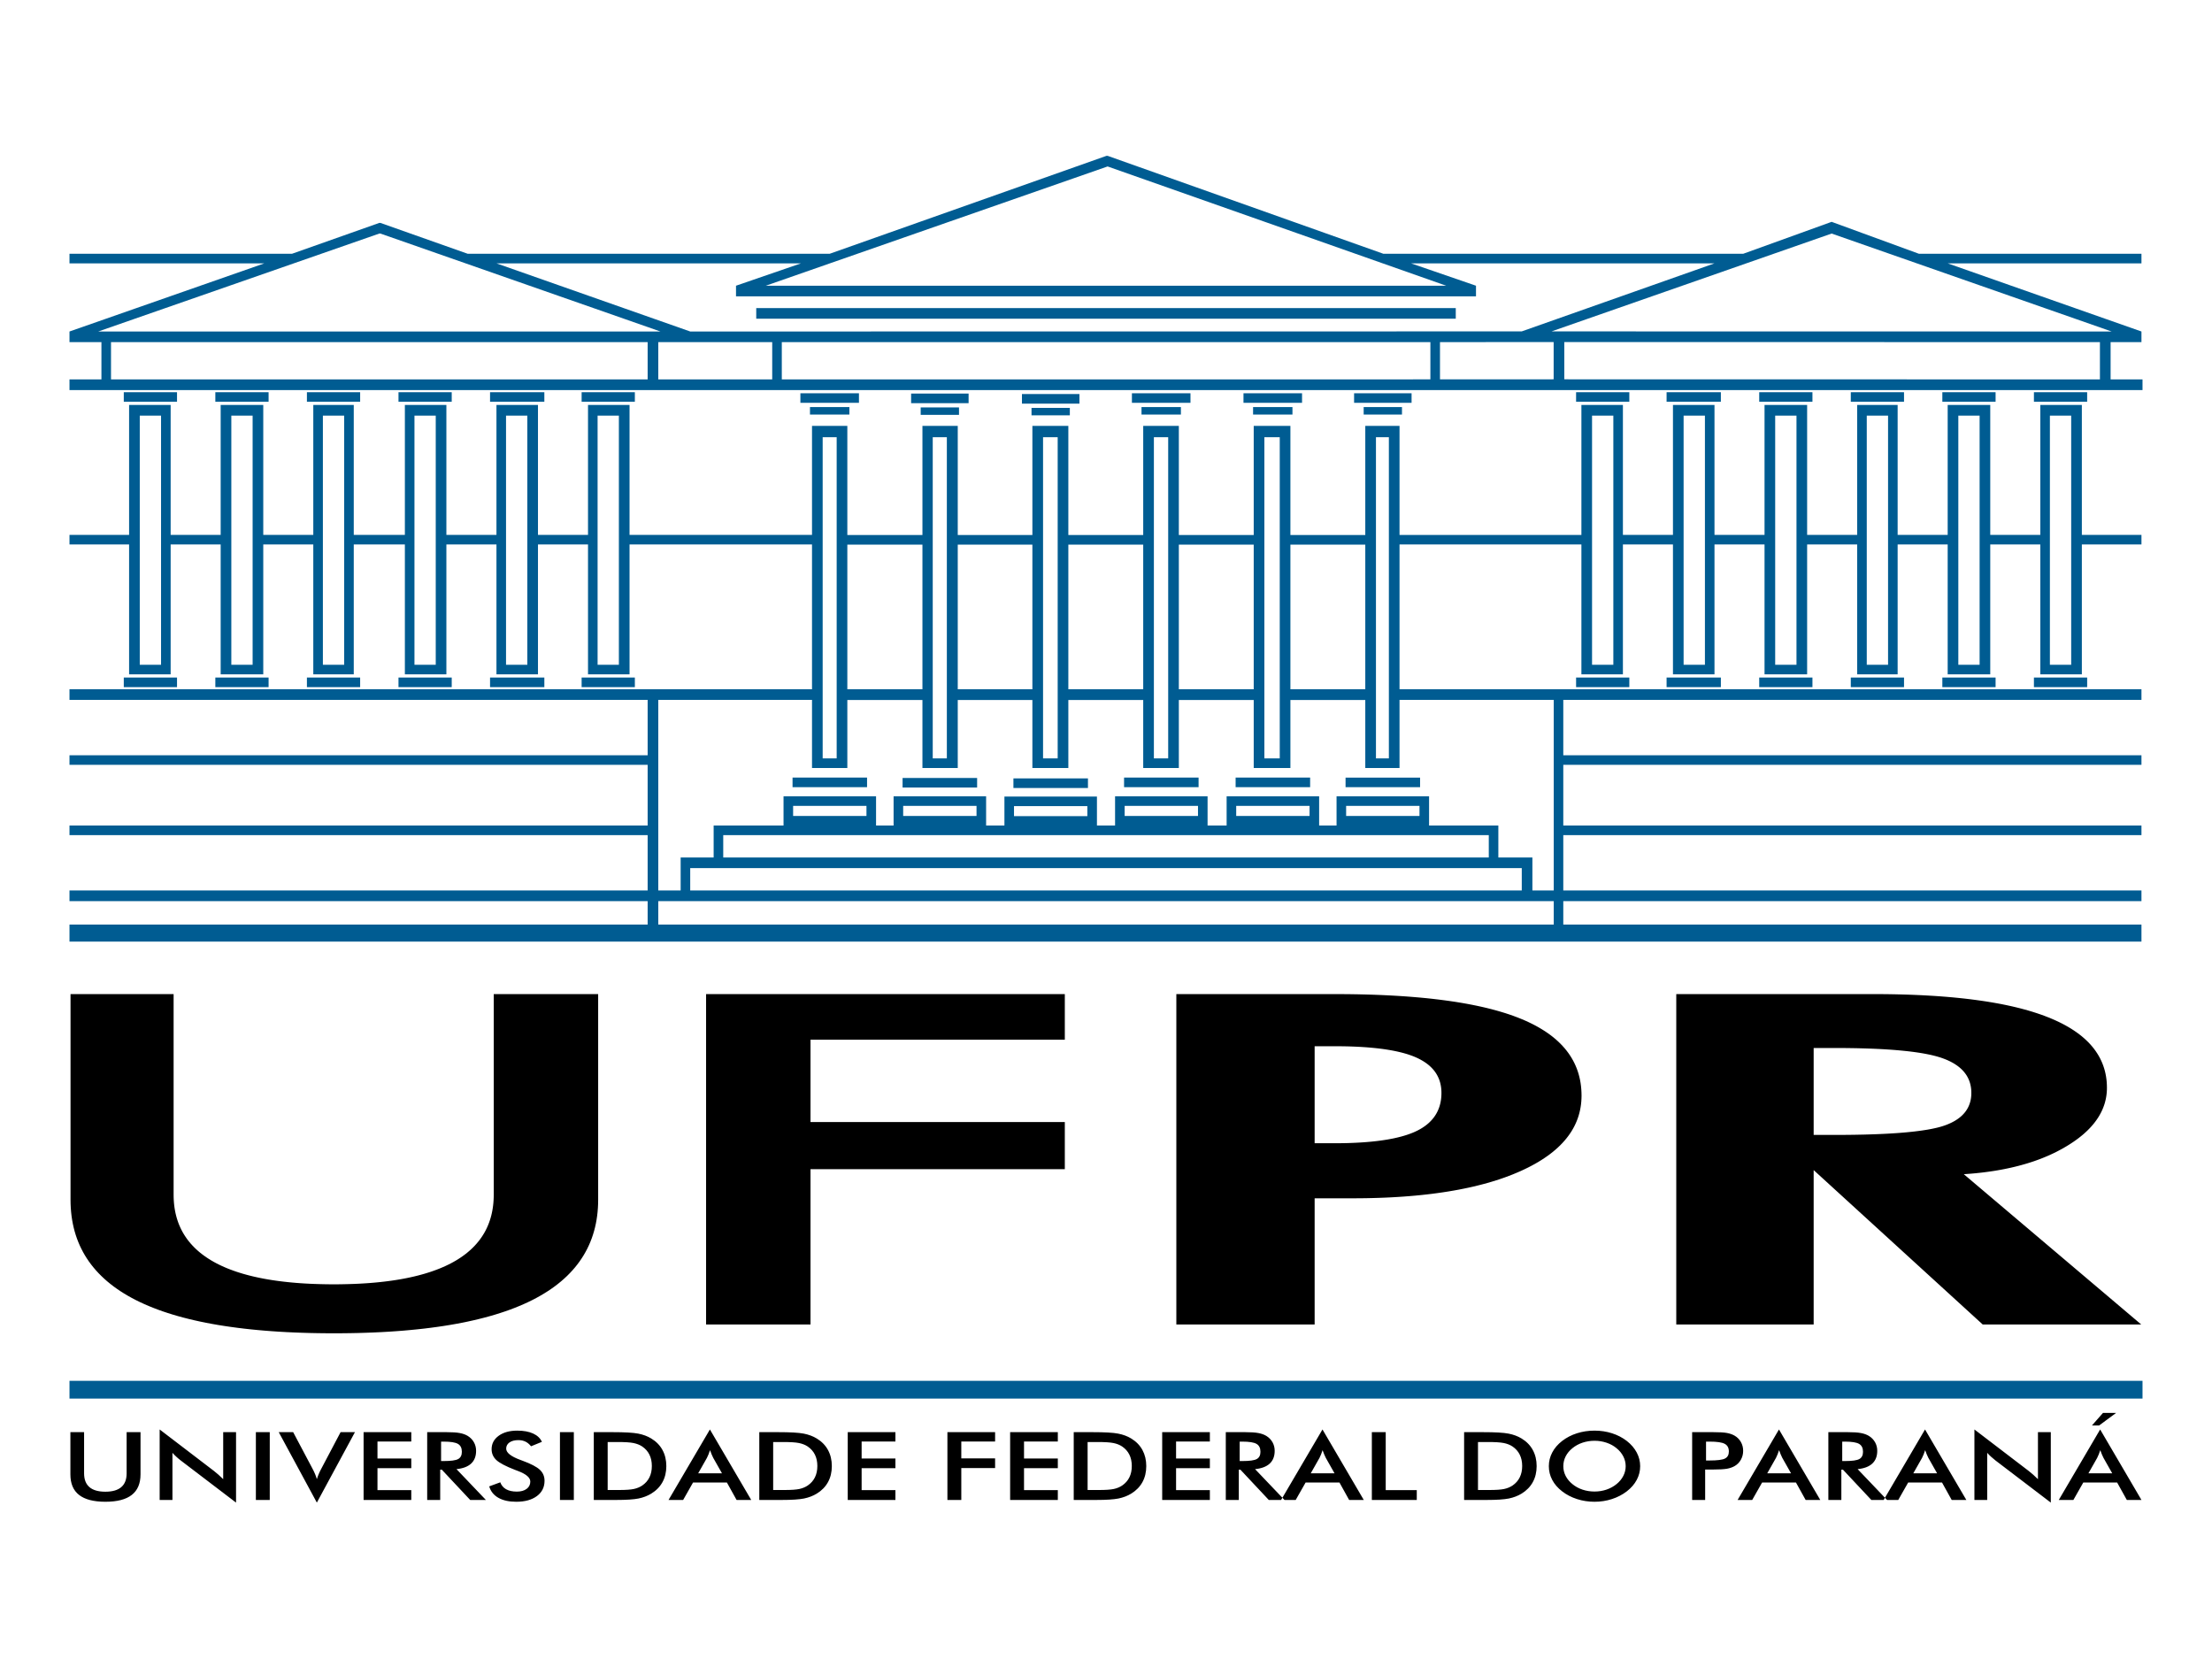
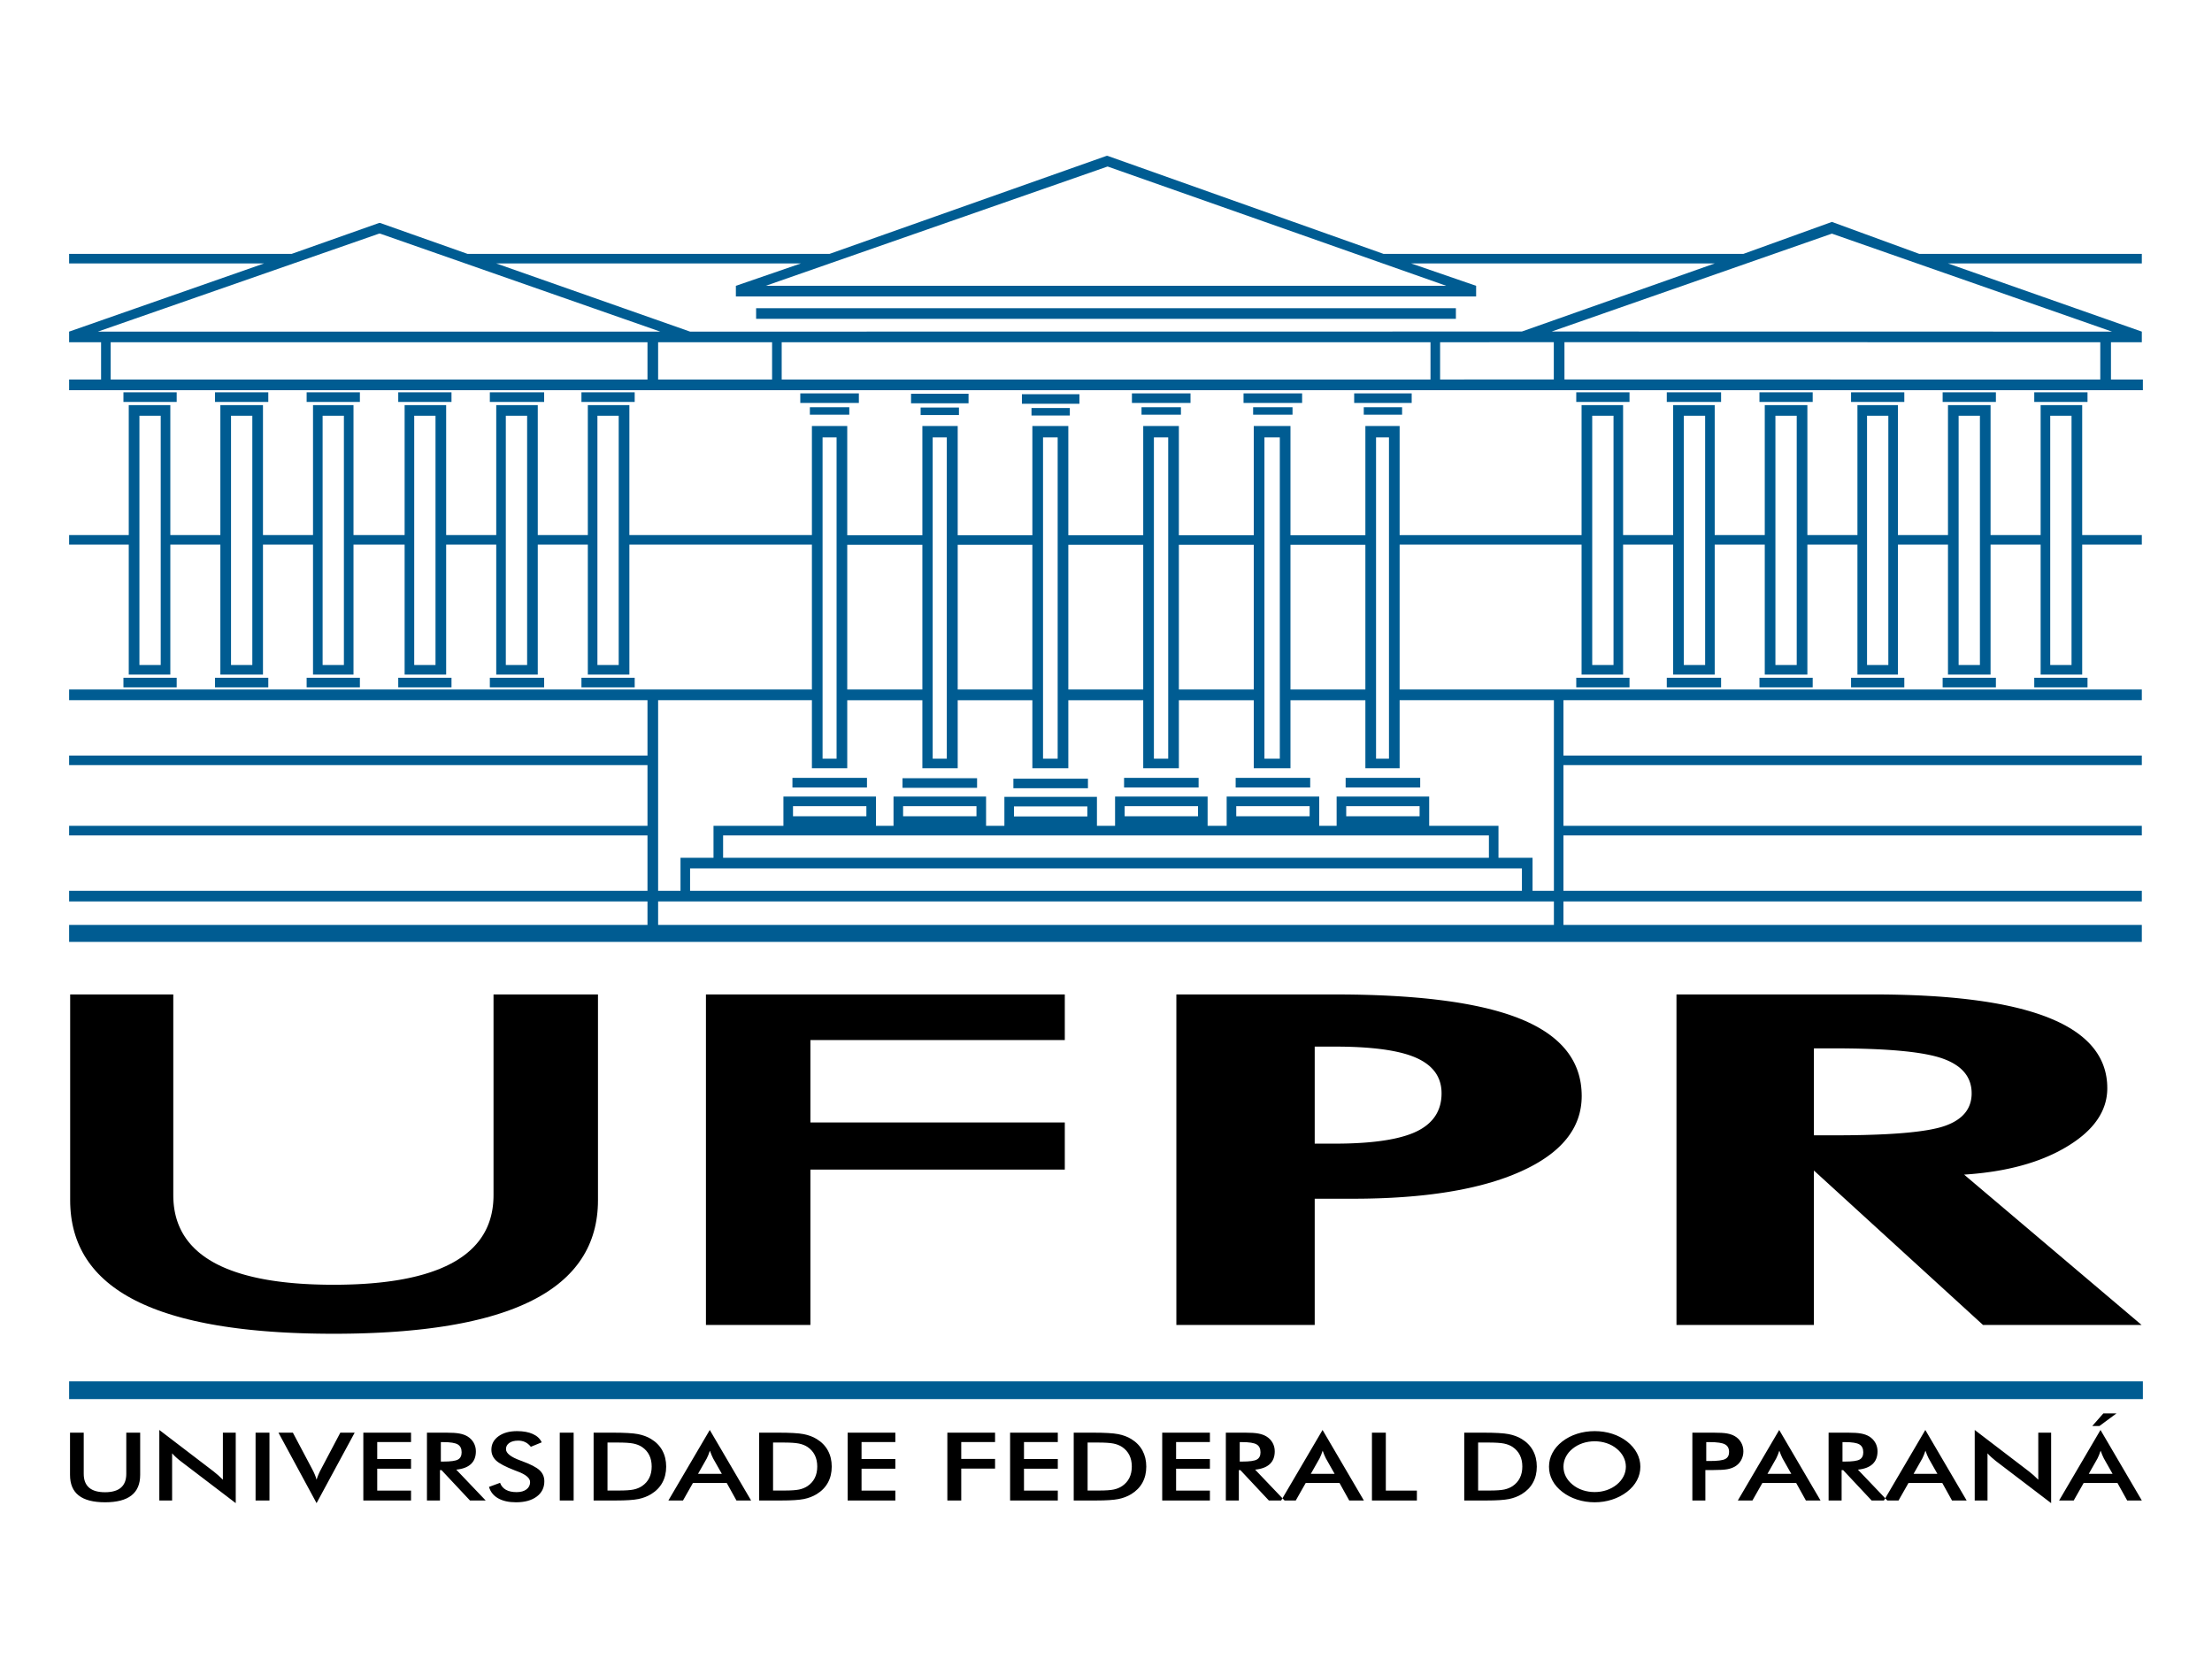
- <svg xmlns="http://www.w3.org/2000/svg" width="1890" height="1417" viewBox="0 0 1890 1417.5" shape-rendering="geometricPrecision" image-rendering="optimizeQuality" fill-rule="evenodd">
+ <svg xmlns="http://www.w3.org/2000/svg" viewBox="0 0 1890 1417.5" shape-rendering="geometricPrecision" image-rendering="optimizeQuality" fill-rule="evenodd">
  <path d="M1549.86 970.05h17.69l4.41-.01 4.31-.02 4.22-.04 4.12-.05 4.03-.08 3.94-.08 3.84-.11 3.74-.12 3.65-.13 3.56-.15 3.46-.16 3.37-.18 3.27-.2 3.18-.21 3.09-.23 2.99-.24 2.89-.26 2.8-.28 2.71-.29 2.61-.31 2.52-.32 2.42-.34 2.32-.35 2.24-.36 2.13-.39 2.05-.4 1.95-.42 1.86-.42 1.75-.45 1.67-.46 1.57-.48 1.48-.49 1.4-.51 1.37-.54 1.31-.56 1.28-.58 1.23-.6 1.18-.63 1.15-.65 1.09-.68 1.05-.69 1.01-.72.96-.74.93-.77.87-.79.83-.82.78-.83.74-.86.7-.88.65-.91.6-.93.56-.95.52-.97.47-1 .43-1.02.38-1.05.34-1.07.3-1.09.24-1.11.21-1.14.15-1.16.12-1.19.07-1.2.01-1.23-.02-1.29-.07-1.27-.12-1.24-.17-1.22-.22-1.2-.26-1.17-.31-1.15-.37-1.13-.4-1.11-.46-1.07-.51-1.06-.54-1.03-.6-1.01-.65-.98-.7-.96-.75-.94-.79-.92-.84-.89-.89-.87-.93-.84-.99-.82-1.03-.8-1.09-.77-1.13-.75-1.17-.73-1.23-.7-1.27-.68-1.32-.66-1.37-.63-1.42-.61-1.47-.58-1.51-.56-1.58-.55-1.66-.51-1.75-.52-1.83-.48-1.92-.48-2.01-.45-2.08-.43-2.17-.42-2.27-.41-2.34-.38-2.42-.37-2.51-.35-2.6-.33-2.68-.32-2.77-.29-2.84-.28-2.94-.27-3.01-.25-3.11-.23-3.18-.21-3.27-.2-3.36-.18-3.44-.16-3.52-.14-3.61-.13-3.69-.11-3.78-.1-3.86-.07-3.94-.06-4.03-.05-4.11-.02-4.2-.01h-17.69v74.3zm237.84 248.36l9.48-10.77h11.22l-14.57 10.77h-6.13zm29.83 63.65l-8.29-14.93h-28.91l-8.48 14.93h-12.48l35.36-60.25 35.31 60.25h-12.51zm-32.82-22.77h20.34l-7.47-13.21-1.35-2.92-1.39-3.66-1.28 3.55-1.36 3.03-7.49 13.21zm-97.45 22.77v-60.25l46.37 35.43 3.85 3.2 4.09 3.86v-40.19h10.98v60.21l-47.33-36.06-3.66-3.09c-1.2-1.09-2.32-2.21-3.37-3.4v40.29h-10.93zm-19.41 0l-8.29-14.93h-28.91l-8.48 14.93h-12.48l35.36-60.25 35.31 60.25h-12.51zm-32.83-22.77h20.35l-7.47-13.21-1.35-2.92-1.39-3.66-1.28 3.55-1.36 3.03-7.5 13.21zm-61.49-3.15v25.92h-11.11v-57.95h16.54c4.86 0 8.64.25 11.31.76 2.67.5 4.95 1.32 6.86 2.48 2.26 1.41 4 3.22 5.24 5.43 1.23 2.22 1.84 4.64 1.84 7.28 0 4.64-1.41 8.27-4.24 10.91-2.83 2.62-7.01 4.2-12.53 4.73l25.15 26.36h-13.42l-24.29-25.92h-1.35zm.75-7.33h2.15c6.28 0 10.45-.58 12.51-1.75 2.06-1.16 3.1-3.21 3.1-6.17 0-3.19-1.11-5.43-3.32-6.74s-6.31-1.96-12.29-1.96h-2.15v16.62zm-31.27 33.25l-8.29-14.93h-28.91l-8.48 14.93h-12.48l35.36-60.25 35.31 60.25h-12.51zm-32.83-22.77h20.35l-7.48-13.21a50.51 50.51 0 0 1-1.34-2.92c-.46-1.1-.93-2.31-1.4-3.66-.4 1.27-.81 2.46-1.28 3.55-.44 1.1-.9 2.09-1.36 3.03l-7.49 13.21zm-53.06-3.24v26.01H1446v-57.95h17.96c5.31 0 9.23.22 11.75.69 2.5.46 4.7 1.23 6.55 2.29a14.48 14.48 0 0 1 5.4 5.42c1.29 2.29 1.94 4.8 1.94 7.55s-.65 5.27-1.94 7.6-3.1 4.15-5.4 5.46c-1.85 1.05-4.05 1.81-6.55 2.26-2.52.44-6.44.67-11.75.67h-2.35-4.49zm.75-7.72h3.04c6.59 0 10.99-.56 13.18-1.7 2.19-1.13 3.29-3.13 3.29-6.01 0-3.09-1.18-5.27-3.52-6.52-2.34-1.28-6.66-1.91-12.95-1.91h-3.04v16.14zm-56.3 4.87c0 4.12-.97 8.01-2.92 11.67-1.95 3.67-4.78 6.95-8.51 9.83-3.76 2.87-8 5.08-12.72 6.6-4.71 1.53-9.67 2.3-14.86 2.3-5.26 0-10.26-.77-15.03-2.32-4.78-1.55-8.99-3.73-12.65-6.58-3.73-2.88-6.55-6.14-8.47-9.78-1.93-3.64-2.9-7.54-2.9-11.72 0-4.15.97-8.06 2.9-11.71 1.92-3.68 4.74-6.97 8.47-9.87 3.73-2.87 7.95-5.06 12.67-6.56 4.71-1.5 9.72-2.26 15.01-2.26 5.26 0 10.23.76 14.94 2.26s8.91 3.69 12.64 6.56c3.73 2.93 6.56 6.24 8.51 9.92 1.95 3.69 2.92 7.57 2.92 11.66zm-12.38 0a18.15 18.15 0 0 0-2.03-8.35c-1.34-2.64-3.27-4.98-5.8-7.04-2.45-2.04-5.31-3.6-8.55-4.69-3.25-1.09-6.65-1.65-10.25-1.65-3.59 0-7.01.55-10.24 1.62-3.24 1.09-6.13 2.65-8.65 4.72-2.52 2.03-4.46 4.36-5.79 6.99-1.33 2.65-2 5.45-2 8.4 0 2.94.67 5.71 2 8.33 1.33 2.6 3.27 4.94 5.79 6.99 2.52 2.07 5.39 3.64 8.63 4.72 3.22 1.08 6.63 1.62 10.26 1.62 3.56 0 6.95-.54 10.15-1.62s6.1-2.65 8.65-4.72c2.53-2.05 4.46-4.39 5.8-7.02a17.89 17.89 0 0 0 2.03-8.3zm-138.1 28.86v-57.95h16c10.42 0 17.74.42 21.98 1.25s7.95 2.22 11.15 4.17c4.22 2.56 7.42 5.85 9.6 9.86 2.18 4.02 3.27 8.59 3.27 13.73 0 5.15-1.09 9.71-3.27 13.68-2.18 3.98-5.38 7.25-9.6 9.84-3.2 1.95-6.83 3.34-10.89 4.18-4.09.82-10.43 1.24-19.04 1.24h-3.2-16zm11.86-8.51h9.98c5.48 0 9.6-.29 12.34-.86 2.74-.59 5.13-1.58 7.17-2.94 2.76-1.88 4.82-4.2 6.19-6.98 1.38-2.79 2.09-6.03 2.09-9.73 0-3.69-.71-6.93-2.09-9.72-1.37-2.78-3.43-5.1-6.19-6.98-2.06-1.37-4.55-2.35-7.4-2.93-2.88-.59-7.4-.87-13.51-.87h-4.29-4.29v41.01zm-90.72 8.51v-57.95h11.86v49.52h26.54v8.43h-38.4zm-19.41 0l-8.29-14.93h-28.91l-8.48 14.93h-12.48l35.37-60.25 35.3 60.25h-12.51zm-32.82-22.77h20.34l-7.47-13.21c-.43-.85-.89-1.82-1.35-2.92s-.93-2.31-1.4-3.66c-.4 1.27-.81 2.46-1.27 3.55-.44 1.1-.9 2.09-1.36 3.03l-7.49 13.21zm-61.49-3.15v25.92h-11.12v-57.95h16.55c4.85 0 8.63.25 11.3.76 2.67.5 4.95 1.32 6.86 2.48 2.26 1.41 4 3.22 5.25 5.43 1.22 2.22 1.83 4.64 1.83 7.28 0 4.64-1.41 8.27-4.23 10.91-2.83 2.62-7.02 4.2-12.54 4.73l25.15 26.36h-13.42l-24.29-25.92h-1.34zm.75-7.33h2.14c6.28 0 10.45-.58 12.51-1.75 2.06-1.16 3.1-3.21 3.1-6.17 0-3.19-1.11-5.43-3.32-6.74s-6.31-1.96-12.29-1.96h-2.14v16.62zm-66.23 33.25v-57.95h40.75v8h-28.89v14.52h28.89v8.27h-28.89v18.73h28.89v8.43h-40.75zm-75.61 0v-57.95h16c10.42 0 17.75.42 21.98 1.25 4.25.83 7.96 2.22 11.16 4.17 4.21 2.56 7.42 5.85 9.6 9.86 2.17 4.02 3.26 8.59 3.26 13.73 0 5.15-1.09 9.71-3.26 13.68-2.18 3.98-5.39 7.25-9.6 9.84-3.2 1.95-6.83 3.34-10.9 4.18-4.09.82-10.42 1.24-19.04 1.24h-3.2-16zm11.86-8.51h9.98c5.48 0 9.61-.29 12.35-.86 2.74-.59 5.12-1.58 7.16-2.94 2.76-1.88 4.82-4.2 6.2-6.98 1.38-2.79 2.08-6.03 2.08-9.73 0-3.69-.7-6.93-2.08-9.72-1.38-2.78-3.44-5.1-6.2-6.98-2.06-1.37-4.54-2.35-7.4-2.93-2.88-.59-7.39-.87-13.5-.87h-4.29-4.3v41.01zm-66.22 8.51v-57.95h40.76v8h-28.89v14.52h28.89v8.27h-28.89v18.73h28.89v8.43h-40.76zm-53.61 0v-57.95h40.76v8h-28.89v14.44h28.89v8.27h-28.89v27.24h-11.87zm-85.19 0v-57.95h40.75v8h-28.88v14.52h28.88v8.27h-28.88v18.73h28.88v8.43h-40.75zm-75.6 0v-57.95h16c10.42 0 17.74.42 21.98 1.25s7.95 2.22 11.14 4.17c4.23 2.56 7.43 5.85 9.61 9.86 2.18 4.02 3.27 8.59 3.27 13.73 0 5.15-1.09 9.71-3.27 13.68-2.18 3.98-5.38 7.25-9.61 9.84-3.19 1.95-6.82 3.34-10.89 4.18-4.09.82-10.42 1.24-19.03 1.24h-3.2-16zm11.86-8.51h9.98c5.48 0 9.6-.29 12.34-.86 2.74-.59 5.12-1.58 7.16-2.94 2.76-1.88 4.82-4.2 6.2-6.98 1.38-2.79 2.08-6.03 2.08-9.73 0-3.69-.7-6.93-2.08-9.72-1.38-2.78-3.44-5.1-6.2-6.98-2.05-1.37-4.54-2.35-7.4-2.93-2.88-.59-7.39-.87-13.5-.87h-4.29-4.29v41.01zm-31.27 8.51l-8.29-14.93h-28.92l-8.47 14.93h-12.48l35.36-60.25 35.31 60.25h-12.51zm-32.83-22.77h20.35l-7.48-13.21a50.51 50.51 0 0 1-1.34-2.92 57.21 57.21 0 0 1-1.4-3.66c-.41 1.27-.82 2.46-1.28 3.55-.44 1.1-.9 2.09-1.36 3.03l-7.49 13.21zm-89.22 22.77v-57.95h16c10.42 0 17.74.42 21.98 1.25s7.95 2.22 11.15 4.17c4.22 2.56 7.43 5.85 9.6 9.86 2.18 4.02 3.27 8.59 3.27 13.73 0 5.15-1.09 9.71-3.27 13.68-2.17 3.98-5.38 7.25-9.6 9.84-3.2 1.95-6.83 3.34-10.89 4.18-4.09.82-10.43 1.24-19.04 1.24h-3.2-16zm11.86-8.51h9.98c5.48 0 9.6-.29 12.34-.86 2.74-.59 5.13-1.58 7.17-2.94 2.76-1.88 4.82-4.2 6.19-6.98 1.39-2.79 2.08-6.03 2.08-9.73 0-3.69-.69-6.93-2.08-9.72-1.37-2.78-3.43-5.1-6.19-6.98-2.06-1.37-4.55-2.35-7.41-2.93-2.87-.59-7.39-.87-13.49-.87h-4.3-4.29v41.01zm-40.79-49.44h11.87v57.95h-11.87v-57.95zm-60.45 46.34l9.46-3.47c.91 2.58 2.56 4.55 4.94 5.91 2.4 1.36 5.47 2.03 9.18 2.03 3.52 0 6.33-.78 8.41-2.34 2.07-1.55 3.12-3.62 3.12-6.24 0-3.4-3.57-6.44-10.68-9.1l-2.3-.87c-8.04-3.11-13.4-5.93-16.07-8.45-2.67-2.51-4.02-5.61-4.02-9.25 0-4.72 2.03-8.55 6.06-11.48s9.33-4.39 15.89-4.39c5.37 0 9.89.82 13.51 2.47 3.63 1.65 6.13 4.03 7.53 7.11l-9.28 3.8c-1.46-1.83-3.06-3.16-4.82-3.99-1.74-.85-3.74-1.27-6.01-1.27-3.18 0-5.72.66-7.59 1.97-1.89 1.32-2.83 3.1-2.83 5.31 0 3.49 4.12 6.73 12.38 9.73a29.29 29.29 0 0 0 1.48.55c7.22 2.65 12.17 5.23 14.88 7.75 2.69 2.52 4.04 5.67 4.04 9.44 0 5.48-2.18 9.85-6.54 13.08s-10.23 4.85-17.66 4.85c-6.21 0-11.3-1.14-15.28-3.4-3.97-2.28-6.58-5.52-7.8-9.75zm-41.9-14.31v25.92H364.8v-57.95h16.55c4.85 0 8.63.25 11.31.76 2.67.5 4.95 1.32 6.86 2.48 2.26 1.41 4 3.22 5.24 5.43 1.23 2.22 1.84 4.64 1.84 7.28 0 4.64-1.41 8.27-4.24 10.91-2.83 2.62-7.01 4.2-12.53 4.73l25.14 26.36h-13.41l-24.29-25.92h-1.35zm.75-7.33h2.15c6.28 0 10.45-.58 12.51-1.75 2.06-1.16 3.1-3.21 3.1-6.17 0-3.19-1.11-5.43-3.32-6.74-2.22-1.31-6.32-1.96-12.29-1.96h-2.15v16.62zm-66.23 33.25v-57.95h40.76v8h-28.89v14.52h28.89v8.27h-28.89v18.73h28.89v8.43h-40.76zm-39.95 2.26l-32.57-60.21h12.32l16.36 30.88c.96 1.8 1.76 3.44 2.39 4.97.63 1.51 1.14 2.96 1.5 4.34a41.68 41.68 0 0 1 1.65-4.52c.66-1.57 1.45-3.16 2.34-4.79l16.3-30.88h12.27l-32.56 60.21zm-52.12-60.21h11.87v57.95h-11.87v-57.95zm-82.24 57.95v-60.25l46.37 35.43a95.81 95.81 0 0 1 3.85 3.2 81.38 81.38 0 0 1 4.09 3.86v-40.19h10.98v60.21l-47.33-36.06c-1.26-.98-2.49-2-3.66-3.09-1.19-1.09-2.32-2.21-3.37-3.4v40.29h-10.93zm-76.3-57.95h11.71v35.18c0 5.24 1.51 9.15 4.56 11.79 3.04 2.62 7.59 3.93 13.64 3.93 6.02 0 10.55-1.31 13.6-3.93 3.05-2.64 4.56-6.55 4.56-11.79v-35.18h11.87v36.07c0 7.83-2.49 13.69-7.48 17.58-4.98 3.9-12.51 5.84-22.53 5.84-10.05 0-17.56-1.94-22.51-5.83-4.96-3.87-7.42-9.74-7.42-17.59v-36.07zm.12-374.43h88.11v171.46l.03 2.38.1 2.32.17 2.3.23 2.26.3 2.22.37 2.19.43 2.14.51 2.12.56 2.06.64 2.04.7 2 .77 1.96.84 1.92.9 1.89.97 1.85 1.04 1.81 1.11 1.77 1.17 1.74 1.24 1.71 1.31 1.65 1.37 1.63 1.45 1.59 1.5 1.56 1.58 1.52 1.64 1.47 1.71 1.45 1.79 1.41 1.84 1.36 1.91 1.33 1.99 1.3 2.04 1.26 2.12 1.22 2.18 1.18 2.25 1.14 2.32 1.11 2.37 1.06 2.45 1.04 2.52.98 2.57.95 2.65.93 2.71.87 2.78.85 2.84.8 2.91.77 2.97.73 3.05.69 3.11.66 3.17.62 3.24.58 3.3.54 3.37.5 3.44.47 3.51.43 3.56.39 3.64.36 3.7.32 3.77.28 3.83.24 3.91.21 3.96.16 4.03.13 4.1.1 4.16.06 4.23.02 4.22-.02 4.15-.06 4.09-.1 4.02-.13 3.96-.16 3.88-.21 3.82-.24 3.76-.28 3.69-.32 3.63-.36 3.55-.39 3.49-.43 3.44-.47 3.36-.5 3.29-.54 3.23-.58 3.17-.62 3.09-.66 3.04-.69 2.97-.73 2.9-.77 2.84-.8 2.76-.85 2.71-.87 2.65-.93 2.57-.95 2.51-.98 2.44-1.04 2.38-1.06 2.31-1.11 2.25-1.14 2.18-1.18 2.12-1.22 2.05-1.26 1.98-1.3 1.91-1.33 1.85-1.36 1.78-1.41 1.7-1.45 1.65-1.47 1.58-1.52 1.51-1.56 1.44-1.59 1.37-1.63 1.31-1.65 1.24-1.71 1.17-1.74 1.11-1.77 1.04-1.81.97-1.85.9-1.89.84-1.92.77-1.96.7-2 .64-2.04.57-2.06.5-2.12.43-2.14.37-2.19.3-2.22.24-2.26.16-2.3.1-2.32.04-2.38V849.68h89.25v175.74l-.05 3.56-.17 3.49-.27 3.44-.39 3.38-.49 3.33-.6 3.27-.71 3.21-.83 3.16-.93 3.1-1.04 3.05-1.15 2.98-1.26 2.93-1.37 2.89-1.49 2.81-1.59 2.77-1.7 2.7-1.81 2.66-1.92 2.59-2.03 2.54-2.14 2.48-2.25 2.42-2.36 2.38-2.48 2.31-2.58 2.26-2.69 2.2-2.8 2.14-2.91 2.09-3.02 2.03-3.14 1.97-3.24 1.92-3.35 1.87-3.46 1.8-3.58 1.75-3.68 1.69-3.8 1.64-3.91 1.59-4.02 1.53-4.13 1.47-4.25 1.41-4.36 1.37-4.46 1.3-4.58 1.25-4.69 1.19-4.8 1.14-4.91 1.09-5.03 1.03-5.13.97-5.25.92-5.36.86-5.46.8-5.58.75-5.69.7-5.8.63-5.92.58-6.02.54-6.13.47-6.25.42-6.35.36-6.47.3-6.57.25-6.69.2-6.79.14-6.91.08-7.02.03-7.03-.03-6.92-.08-6.8-.14-6.7-.2-6.58-.25-6.46-.3-6.36-.36-6.25-.42-6.13-.47-6.03-.53-5.9-.58-5.8-.64-5.69-.7-5.57-.75-5.46-.8-5.35-.85-5.23-.92-5.13-.97-5.01-1.03-4.9-1.08-4.79-1.14-4.67-1.18-4.56-1.25-4.45-1.3-4.34-1.37-4.23-1.4-4.11-1.47-4-1.53-3.89-1.58-3.78-1.63-3.66-1.69-3.55-1.74-3.43-1.8-3.34-1.86-3.22-1.91-3.11-1.97-3-2.03-2.89-2.08-2.79-2.15-2.67-2.19-2.56-2.26-2.45-2.31-2.35-2.36-2.24-2.43-2.12-2.48-2.02-2.54-1.91-2.59-1.8-2.66-1.69-2.7-1.57-2.77-1.47-2.83-1.37-2.87-1.25-2.94-1.15-3-1.03-3.05-.93-3.1-.81-3.17-.71-3.22-.6-3.28-.49-3.34-.38-3.39-.27-3.45-.17-3.51-.05-3.56V849.68zm543.23 282.41V849.68H909.8v38.96H692.43v70.41H909.8v40.29H692.43v132.75h-89.25zm401.94 0V849.68h135.13l6.69.02 6.58.06 6.48.1 6.37.15 6.25.18 6.14.23 6.04.27 5.92.31 5.82.35 5.7.39 5.6.44 5.48.47 5.38.51 5.26.56 5.16.61 5.04.64 4.94.68 4.82.72 4.71.77 4.61.81 4.49.85 4.38.89 4.27.93 4.17.97 4.04 1.02 3.95 1.06 3.82 1.1 3.72 1.13 3.6 1.18 3.5 1.23 3.39 1.26 3.27 1.31 3.18 1.34 3.08 1.4 2.97 1.44 2.88 1.49 2.77 1.53 2.67 1.58 2.58 1.61 2.47 1.67 2.37 1.71 2.27 1.75 2.17 1.81 2.06 1.84 1.97 1.9 1.86 1.94 1.77 1.97 1.66 2.03 1.56 2.07 1.46 2.12 1.36 2.16 1.26 2.21 1.15 2.25 1.06 2.3.96 2.34.86 2.39.75 2.43.65 2.48.56 2.52.45 2.57.35 2.62.25 2.66.15 2.7.06 2.75-.06 2.54-.15 2.52-.25 2.48-.36 2.45-.46 2.41-.55 2.38-.66 2.34-.76 2.31-.86 2.27-.97 2.24-1.06 2.2-1.17 2.18-1.26 2.13-1.38 2.1-1.47 2.06-1.57 2.03-1.68 2-1.77 1.96-1.88 1.93-1.98 1.89-2.08 1.86-2.18 1.83-2.29 1.79-2.39 1.75-2.49 1.72-2.59 1.69-2.69 1.65-2.79 1.62-2.91 1.58-2.99 1.55-3.11 1.51-3.19 1.49-3.29 1.42-3.36 1.4-3.44 1.34-3.51 1.3-3.6 1.25-3.68 1.21-3.75 1.16-3.83 1.11-3.91 1.07-3.99 1.02-4.07.99-4.14.93-4.22.88-4.3.85-4.39.79-4.46.76-4.53.7-4.62.66-4.69.62-4.77.57-4.84.52-4.93.48-5 .43-5.08.39-5.16.34-5.24.3-5.31.25-5.39.2-5.47.16-5.55.12-5.63.06-5.7.03h-32.28v107.86h-118.21zm118.21-154.93h16.92l2.97-.01 2.93-.03 2.87-.05 2.82-.06 2.77-.1 2.71-.11 2.67-.13 2.62-.15 2.56-.17 2.51-.19 2.46-.21 2.41-.23 2.36-.25 2.3-.27 2.25-.29 2.21-.31 2.15-.33 2.09-.34 2.05-.38 2-.38 1.95-.41 1.89-.43 1.84-.45 1.8-.47 1.74-.49 1.68-.5 1.65-.53 1.58-.55 1.54-.57 1.48-.58 1.43-.61 1.39-.63 1.34-.65 1.29-.68 1.25-.7 1.21-.72 1.17-.76 1.12-.77 1.09-.79 1.04-.83 1-.84.96-.88.91-.89.87-.92.83-.93.79-.97.75-.99.7-1.01.66-1.04.62-1.06.57-1.09.53-1.1.49-1.14.46-1.16.4-1.17.36-1.2.33-1.24.27-1.25.24-1.28.19-1.29.15-1.33.11-1.35.06-1.37.02-1.4-.02-1.29-.06-1.27-.11-1.24-.15-1.23-.19-1.21-.24-1.17-.27-1.16-.33-1.14-.36-1.11-.4-1.1-.46-1.06-.49-1.05-.53-1.02-.57-1.01-.62-.98-.66-.96-.7-.94-.75-.91-.79-.89-.83-.87-.87-.85-.91-.84-.96-.8-1-.78-1.04-.76-1.09-.74-1.12-.72-1.17-.69-1.21-.68-1.25-.65-1.29-.64-1.34-.6-1.39-.6-1.43-.57-1.49-.55-1.53-.53-1.58-.52-1.65-.49-1.69-.48-1.73-.45-1.8-.44-1.84-.42-1.89-.4-1.95-.38-2-.37-2.05-.34-2.09-.33-2.15-.31-2.21-.28-2.25-.27-2.3-.25-2.36-.23-2.41-.22-2.46-.2-2.51-.17-2.56-.16-2.62-.14-2.67-.12-2.71-.1-2.77-.09-2.82-.06-2.87-.04-2.93-.03-2.97-.01h-16.92v82.92zm706.52 154.93h-135.49l-144.5-131.97v131.97h-117.43V849.68h168.16l6.21.01 6.11.06 6.02.1 5.91.14 5.82.17 5.72.22 5.62.25 5.52.3 5.43.32 5.32.37 5.23.41 5.13.45 5.04.49 4.93.52 4.83.57 4.75.61 4.63.64 4.55.68 4.44.72 4.35.76 4.24.79 4.15.85 4.05.87 3.95.92 3.85.95 3.75 1 3.65 1.03 3.56 1.07 3.46 1.12 3.36 1.14 3.25 1.19 3.16 1.23 3.08 1.27 2.98 1.31 2.87 1.34 2.78 1.38 2.68 1.43 2.59 1.47 2.49 1.5 2.39 1.55 2.29 1.58 2.19 1.62 2.1 1.66 2 1.7 1.9 1.75 1.81 1.77 1.71 1.83 1.61 1.86 1.51 1.9 1.41 1.94 1.32 1.98 1.22 2.01 1.12 2.06 1.02 2.1.93 2.12.83 2.18.73 2.22.64 2.25.53 2.29.44 2.33.34 2.37.25 2.41.14 2.45.05 2.48-.03 1.82-.1 1.79-.17 1.78-.23 1.76-.3 1.75-.37 1.73-.43 1.71-.5 1.7-.57 1.67-.64 1.67-.7 1.65-.76 1.63-.84 1.6-.9 1.61-.97 1.58-1.04 1.56-1.1 1.54-1.16 1.53-1.24 1.52-1.3 1.5-1.37 1.48-1.44 1.47-1.5 1.44-1.57 1.44-1.63 1.41-1.71 1.39-1.77 1.39-1.84 1.36-1.9 1.35-1.97 1.33-2.04 1.32-2.1 1.3-2.15 1.27-2.18 1.24-2.23 1.2-2.26 1.18-2.3 1.14-2.35 1.1-2.38 1.08-2.42 1.03-2.47 1.01-2.49.97-2.55.94-2.57.91-2.62.86-2.66.84-2.7.8-2.74.77-2.77.74-2.81.7-2.86.67-2.89.63-2.93.61-2.97.57-3.01.53-3.04.51-3.09.46-3.13.43-3.16.41-3.2.36-3.24.34-3.28.3-3.32.26-3.38.24 151.66 128.47z" />
  <path d="M1102.62 465.5h64v123.63h-64V465.5zM59.06 1180.25h1771.88v15.18H59.06v-15.18zm46.41-845.03h45.5v8.18h-45.5v-8.18zm1678.16 0h-45.5v8.18h45.5v-8.18zm-1599.91 0h45.52v8.18h-45.52v-8.18zm1521.64 0h-45.51v8.18h45.51v-8.18zm-1443.36 0h45.5v8.18H262v-8.18zm1365.1 0h-45.5v8.18h45.5v-8.18zm-1286.83 0h45.5v8.18h-45.5v-8.18zm1208.55 0h-45.49v8.18h45.49v-8.18zm-1130.29 0h46.41v8.18h-46.41v-8.18zm1052.02 0h-46.4v8.18h46.4v-8.18zm-973.75 0h45.5v8.18h-45.5v-8.18zm895.5 0h-45.5v8.18h45.5v-8.18zm-746.25-71.9h597.91v9.1H646.05v-9.1zm-81.9 20.02l-239.36-83.72h-.9L83.63 283.34h480.52zm-10.92 40.95v-31.86H94.55v31.86h458.68zm106.47-31.86h-97.38v31.86h97.38v-31.86zm576.06-48.22L946.37 142.27 654.24 244.21h581.52zm-13.5 80.05v-31.83H667.9v31.86l554.36-.03zM59.06 333.4v-9.11h27.3v-31.86h-27.3v-9.09L225.6 225.1H59.06v-8.2h190.2l74.63-26.39h.9l74.63 26.39h309.42l236.62-83.72h.91l235.7 83.72h307.6l75.55-27.29 74.61 27.29h190.21v8.2h-165.63l165.63 58.24v9.09h-26.37v31.86h27.27v9.11H59.06zm1277.66-41.05v31.86l457.82.08v-31.86l-457.82-.08zm-10.93-9.09l478.76.08-239.33-83.72-239.43 83.64zm-25.47 0l164.78-58.16h-259.37l55.51 19.11v9.1H628.76v-9.1l55.51-19.11H424l165.62 58.24 710.7-.08zm27.3 40.95v-31.86l-97.15.08v31.83l97.15-.05zm-643.83 11.9h50.05v8.19h-50.05v-8.19zm8.19 11.83h33.68v6.37h-33.68v-6.37zm275.17-11.83h50.06v8.19h-50.06v-8.19zm8.2 11.83h33.68v6.37h-33.68v-6.37zm87.16-11.83h50.06v8.19h-50.06v-8.19zm8.2 11.83h33.66v6.37h-33.66v-6.37zM873.16 336.8h49.13v8.19h-49.13v-8.19zm8.18 11.83h32.75V355h-32.75v-6.37zM778.43 336.4h49.13v8.19h-49.13v-8.19zm8.18 11.83h32.75v6.36h-32.75v-6.36zm370.44-12.12h49.14v8.19h-49.14v-8.19zm8.19 11.83h32.75v6.37h-32.75v-6.37zM105.47 579.11h45.5v8.19h-45.5v-8.19zm1286.83 0h-45.5v8.19h45.5v-8.19zm-895.5 0h45.5v8.19h-45.5v-8.19zm973.75 0h-46.4v8.19h46.4v-8.19zm-1052.02 0h46.41v8.19h-46.41v-8.19zm1130.29 0h-45.49v8.19h45.49v-8.19zm-1208.55 0h45.5v8.19h-45.5v-8.19zm1286.83 0h-45.5v8.19h45.5v-8.19zm-1365.1 0h45.5v8.19H262v-8.19zm1443.36 0h-45.51v8.19h45.51v-8.19zm-1521.64 0h45.52v8.19h-45.52v-8.19zm1599.91 0h-45.5v8.19h45.5v-8.19zm-925.45 126.5v-24.78h79.08v24.78l15.49-.01v-24.98h79.07v24.98h16.28v-24.98h79.08v24.98h14.88v-24.98h79.08v24.98l59.21.01v27.31h29.11v28.21h18.24v-162.9h-131.81v58.2h-29.27v-58.14h-64v58.14h-31.36v-58.14h-64v58.14h-30.45v-58.14h-64v58.14h-30.73v-58.14h-63.79v58.14H788.1v-58.14h-64.19v58.14h-30.19v-58.2h-131.4v162.9h19.12v-28.21h28.2v-27.31l59.74-.01v-24.98h79.08v24.98h14.99v-24.98h79.08v24.98l15.65.01zm-181.1-40.98h63.69v8.21h-63.69v-8.21zm283.36 0h63.69v8.21h-63.69v-8.21zm95.35 0h63.69v8.21h-63.69v-8.21zm-189.92.69h63.71v8.2h-63.71v-8.2zm-94.74-.38h63.71v8.19h-63.71v-8.19zm378.63-.3h63.7v8.2h-63.7v-8.2zm-472.19 32.77h62.69v-8.6h-62.69v8.6zm94.07 0h62.69v-8.6h-62.69v8.6zm94.73.19h62.69v-8.58h-62.69v8.58zm94.57-.19h62.69v-8.6h-62.69v8.6zm95.35 0h62.7v-8.6h-62.7v8.6zm93.96 0h62.7v-8.6h-62.7v8.6zM1007.26 465.5h64v123.63h-64V465.5zm-94.45 0h64v123.63h-64V465.5zm-94.52 0h63.79v123.63h-63.79V465.5zm-94.38 0h64.19v123.63h-64.19V465.5zm451.83-91.79h11.04v274.53h-11.04V373.71zm-95.37 0h13.14v274.53h-13.14V373.71zm-94.44 0h12.22v274.53h-12.22V373.71zm-94.73 0h12.5v274.53h-12.5V373.71zm-94.29 0h12.06v274.53h-12.06V373.71zm-94.08 0h11.97v274.53h-11.97V373.71zm-583.7-18.47h18.19v212.95h-18.19V355.24zm96.46 212.95h-18.2V355.24h18.2v212.95zm78.25 0h-18.19V355.24h18.19v212.95zm60.08-212.95h18.19v212.95h-18.19V355.24zm96.47 212.95h-18.2V355.24h18.2v212.95zm78.25 0h-18.19V355.24h18.19v212.95zm831.8 0h18.2V355.24h-18.2v212.95zm78.26-212.95v212.95h18.22V355.24h-18.22zm78.27 212.95h18.21V355.24h-18.21v212.95zm78.28-212.95v212.95h18.2V355.24h-18.2zm156.53 212.95V355.24h18.2v212.95h-18.2zm-78.27-212.95v212.95h18.19V355.24h-18.19zM1327.7 790.25H562.32v-20.02h765.38v20.02zm-27.33-29.12H589.62v-19.12h710.75v19.12zM693.72 364h30.19v93.31h64.19V364h30.19v93.31h63.79V364h30.73v93.31h64V364h30.45v93.31h64V364h31.36v93.31h64V364h29.27v93.17.06h155.45V346.14h35.48v111.03h42.78V346.14h35.5v111.03h42.77V346.14h36.41v111.03h42.77V346.14h34.59v111.03h42.77V346.14h36.39v111.03h42.78V346.14h35.51v111.03h50.95v8.19h-50.95v111.02h-35.51V465.36h-42.78v111.02h-36.39V465.36h-42.77v111.02h-34.59V465.36h-42.77v111.02h-36.41V465.36h-42.77v111.02h-35.5V465.36h-42.78v111.02h-35.48V465.36h-155.45v.14 123.63h634.15v9.1h-494.18v47.32h494.18v8.19h-494.18v51.87h494.18v8.19h-494.18v47.33h494.18v9.1h-494.18v20.02h494.18v14.55H59.06v-14.55h494.17v-20.02H59.06v-9.1h494.17V713.8H59.06v-8.19h494.17v-51.87H59.06v-8.19h494.17v-47.32H59.06v-9.1h634.66V465.36H537.76v111.02h-35.5V465.36h-42.77v111.02H424V465.36h-42.79v111.02h-35.49V465.36h-43.68v111.02h-34.59V465.36h-42.76v111.02h-36.41V465.36h-42.75v111.02h-35.52V465.36H59.06v-8.19h50.95V346.14h35.52v111.03h42.75V346.14h36.41v111.03h42.76V346.14h34.59v111.03h43.68V346.14h35.49v111.03H424V346.14h35.49v111.03h42.77V346.14h35.5v111.03h155.96V364zm578.46 368.92H617.84V713.8h654.34v19.12z" fill="#005c92" />
</svg>
